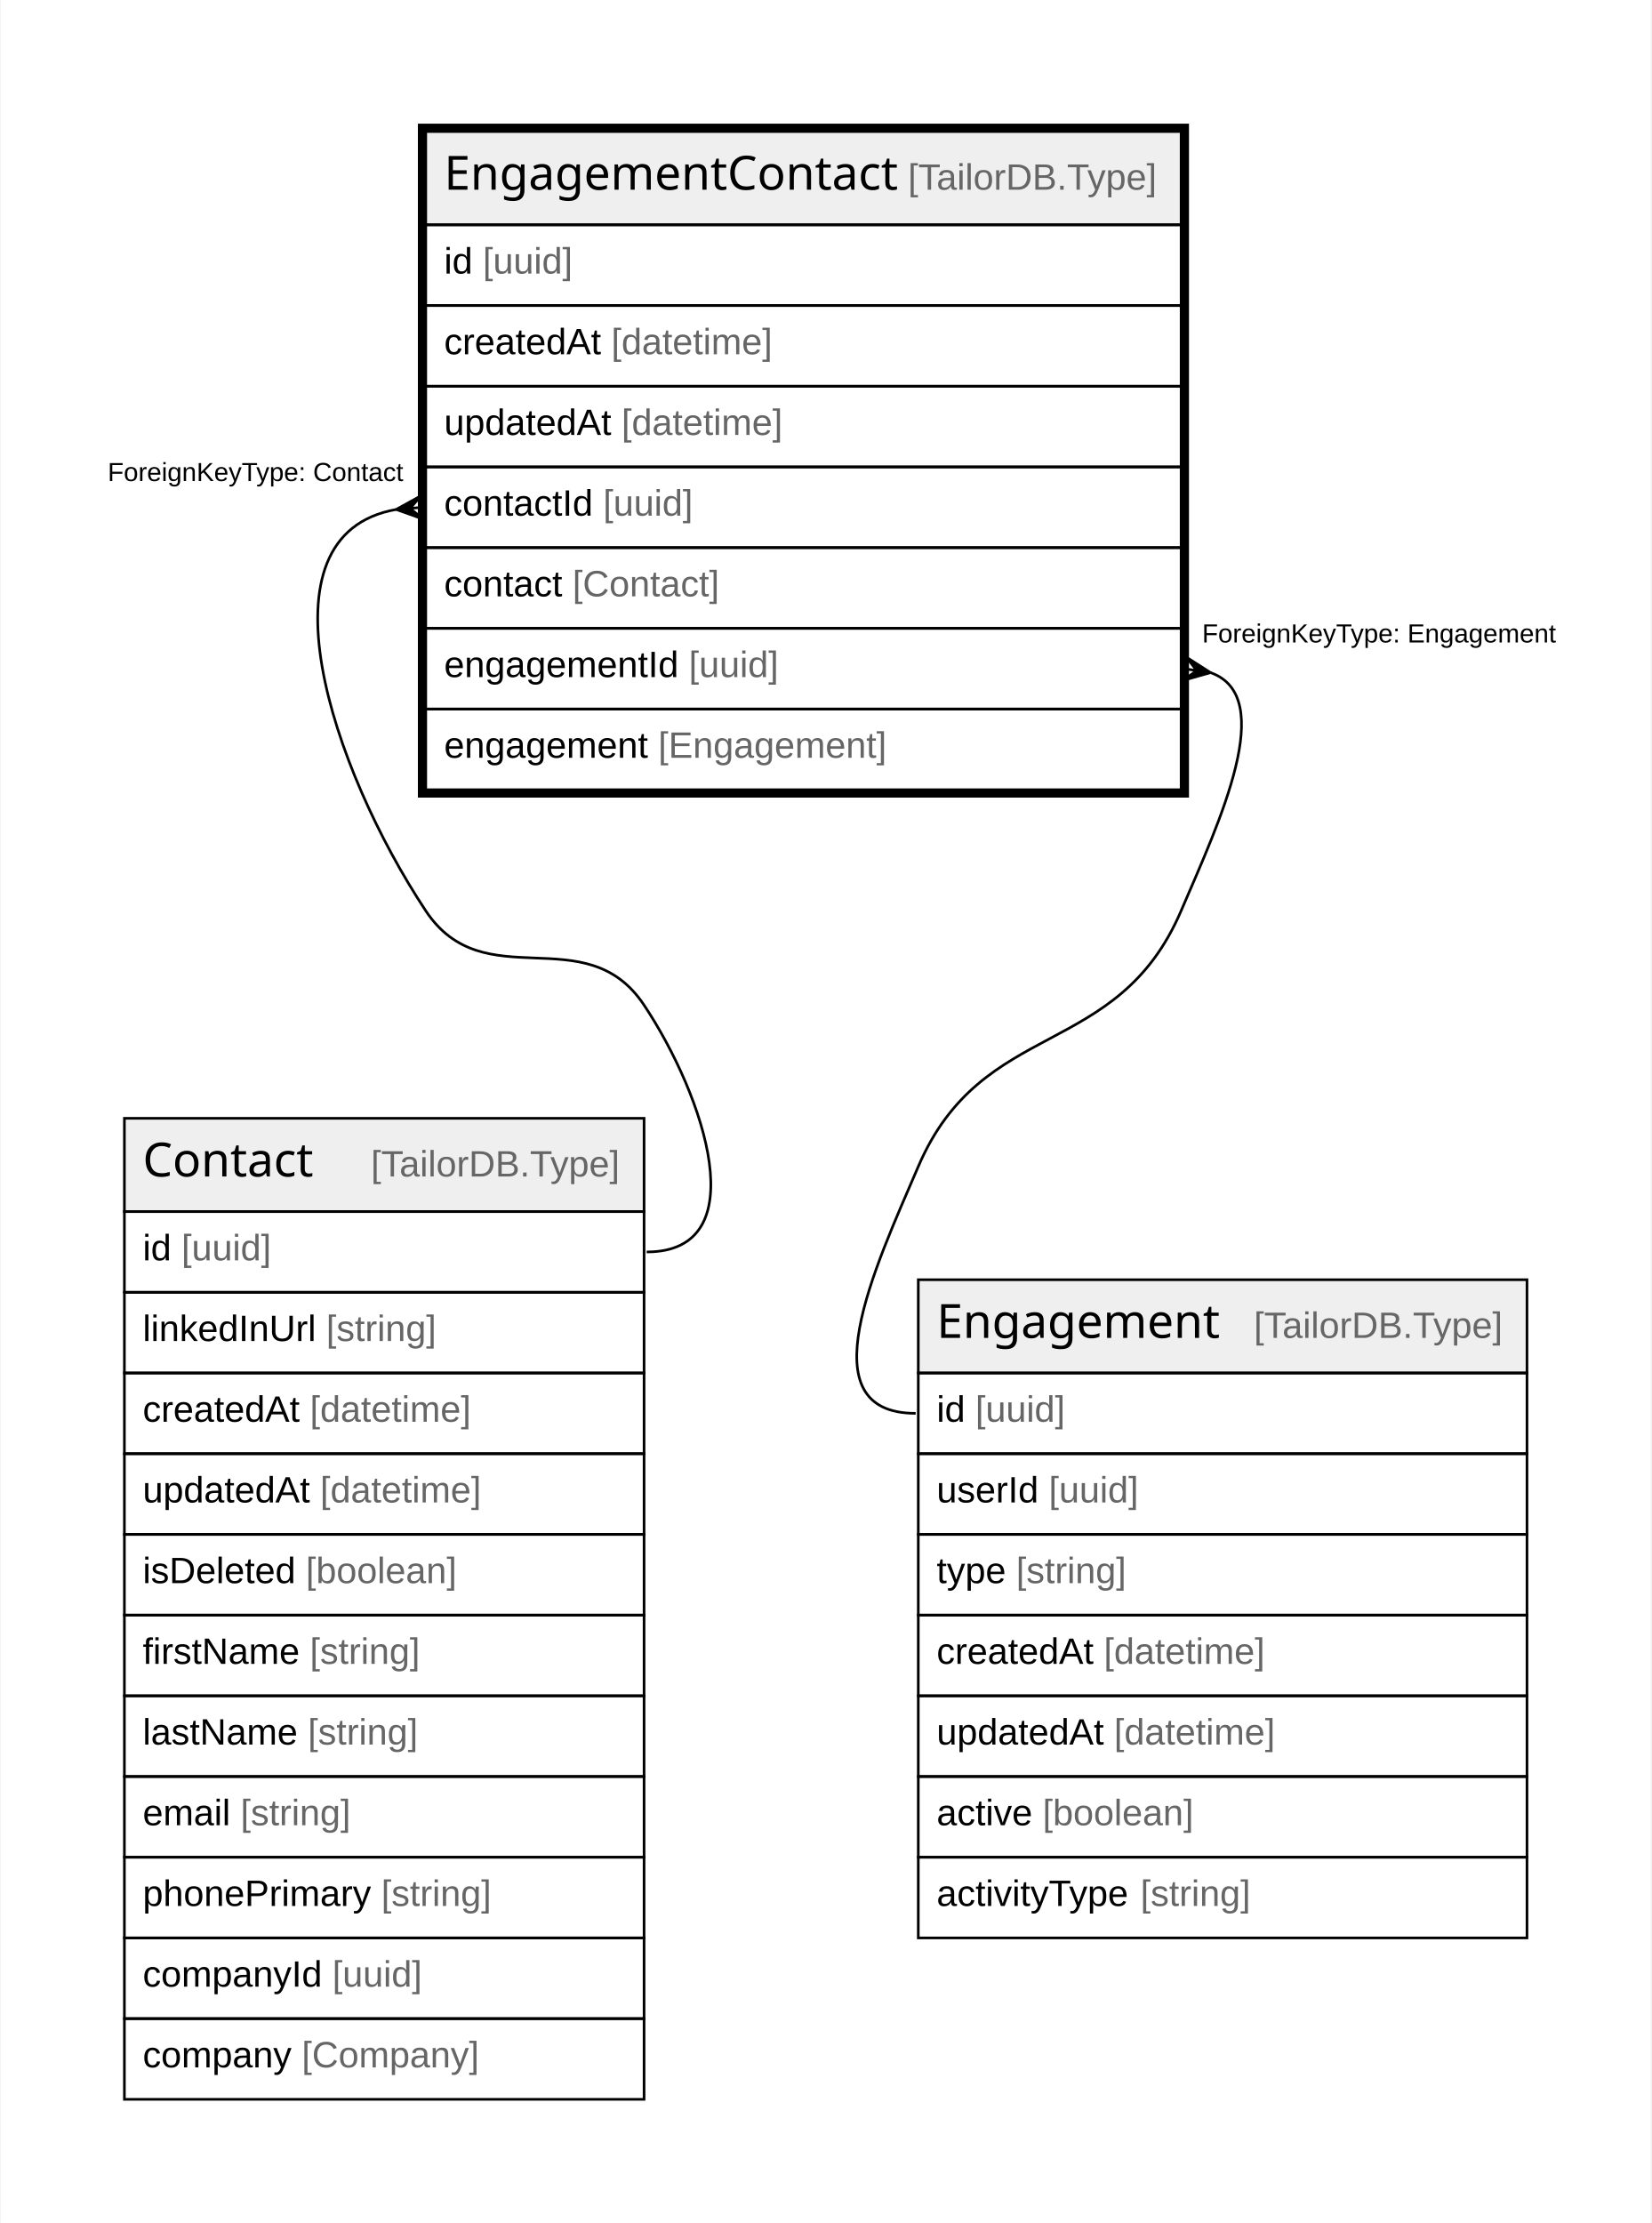
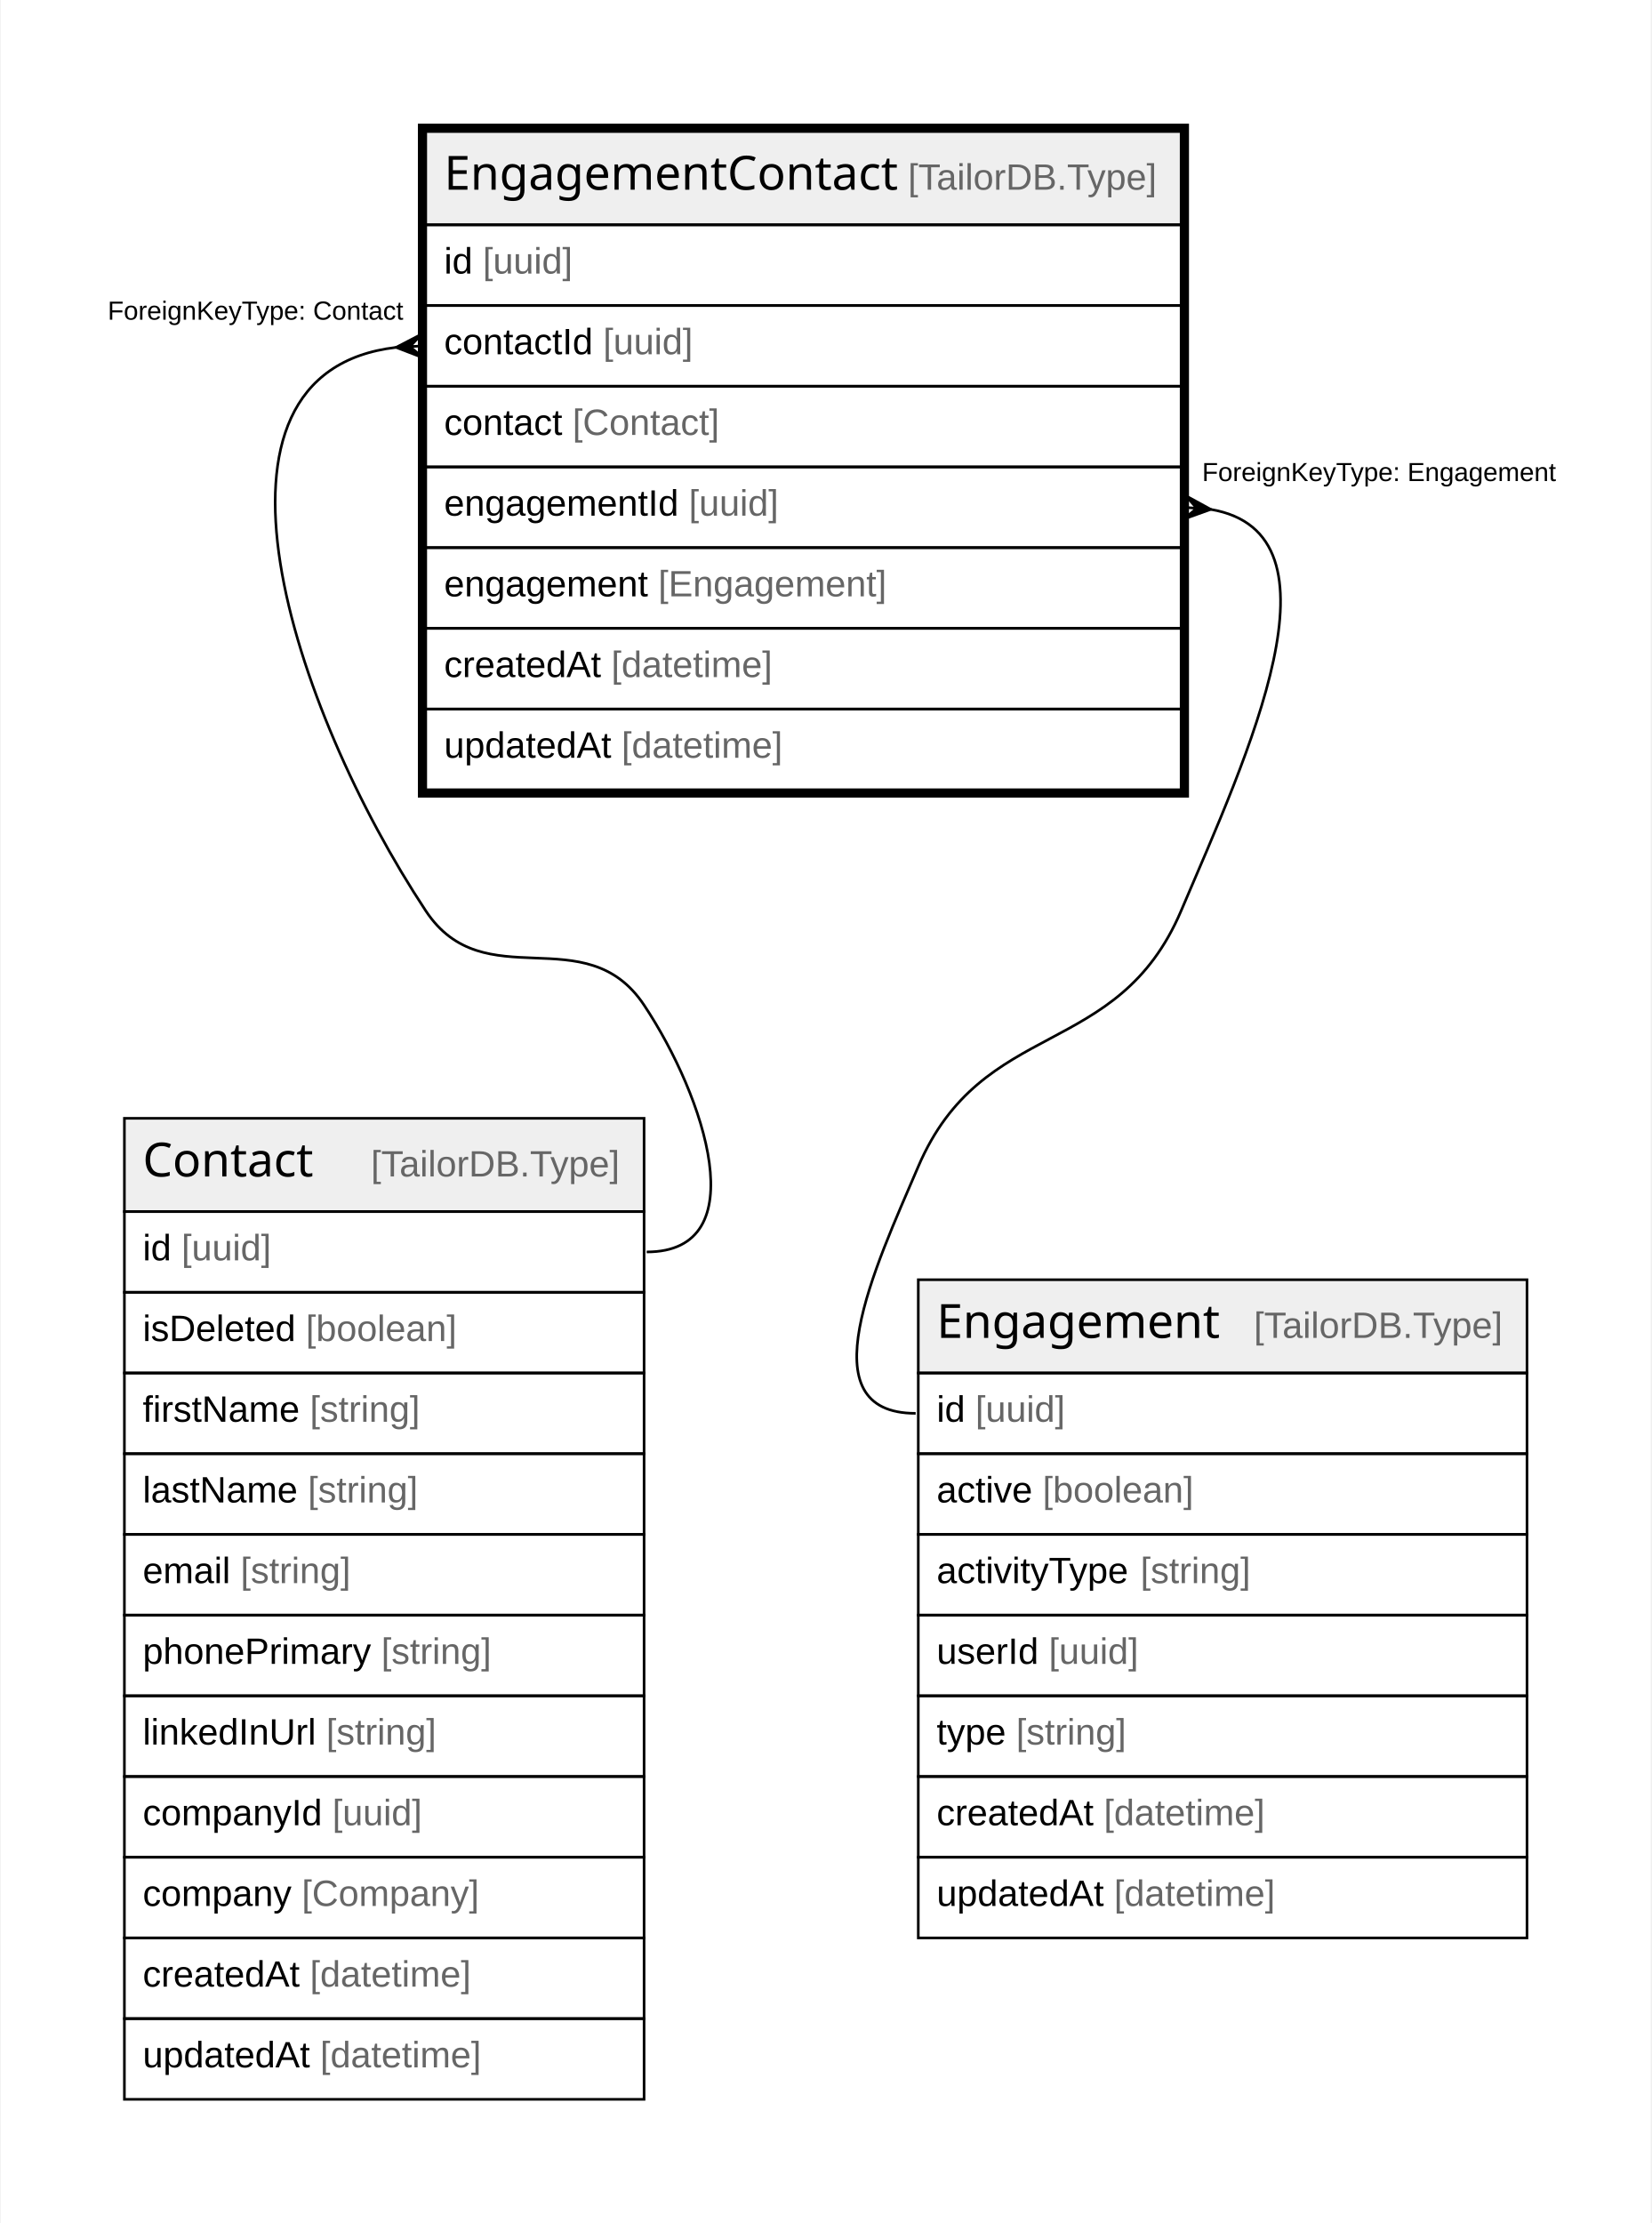
<svg xmlns="http://www.w3.org/2000/svg" width="630pt" height="848pt" viewBox="0.00 0.00 629.74 848.40">
  <g id="graph0" class="graph" transform="scale(1 1) rotate(0) translate(4 844.4)">
    <polygon fill="white" stroke="none" points="-4,4 -4,-844.4 625.74,-844.4 625.74,4 -4,4" />
    <g id="node1" class="node">
      <polygon fill="#efefef" stroke="none" points="158.22,-758.6 158.22,-794.2 446.53,-794.2 446.53,-758.6 158.22,-758.6" />
      <polygon fill="none" stroke="black" points="158.22,-758.6 158.22,-794.2 446.53,-794.2 446.53,-758.6 158.22,-758.6" />
      <text text-anchor="start" x="165.22" y="-772" font-family="Arial Bold" font-size="18.00">EngagementContact</text>
      <text text-anchor="start" x="311.17" y="-772" font-family="Arial" font-size="14.00">    </text>
      <text text-anchor="start" x="342.29" y="-772" font-family="Arial" font-size="14.00" fill="#666666">[TailorDB.Type]</text>
      <polygon fill="none" stroke="black" points="158.22,-727.8 158.22,-758.6 446.53,-758.6 446.53,-727.8 158.22,-727.8" />
      <text text-anchor="start" x="165.22" y="-740" font-family="Arial" font-size="14.00">id </text>
      <text text-anchor="start" x="180" y="-740" font-family="Arial" font-size="14.00" fill="#666666">[uuid]</text>
      <polygon fill="none" stroke="black" points="158.22,-697 158.22,-727.8 446.53,-727.8 446.53,-697 158.22,-697" />
-       <text text-anchor="start" x="165.22" y="-709.2" font-family="Arial" font-size="14.00">createdAt </text>
-       <text text-anchor="start" x="229.03" y="-709.2" font-family="Arial" font-size="14.00" fill="#666666">[datetime]</text>
+       <text text-anchor="start" x="165.22" y="-709.2" font-family="Arial" font-size="14.00">contactId </text>
+       <text text-anchor="start" x="225.92" y="-709.2" font-family="Arial" font-size="14.00" fill="#666666">[uuid]</text>
      <polygon fill="none" stroke="black" points="158.22,-666.2 158.22,-697 446.53,-697 446.53,-666.2 158.22,-666.2" />
-       <text text-anchor="start" x="165.22" y="-678.4" font-family="Arial" font-size="14.00">updatedAt </text>
-       <text text-anchor="start" x="232.94" y="-678.4" font-family="Arial" font-size="14.00" fill="#666666">[datetime]</text>
+       <text text-anchor="start" x="165.22" y="-678.4" font-family="Arial" font-size="14.00">contact </text>
+       <text text-anchor="start" x="214.24" y="-678.4" font-family="Arial" font-size="14.00" fill="#666666">[Contact]</text>
      <polygon fill="none" stroke="black" points="158.22,-635.4 158.22,-666.2 446.53,-666.2 446.53,-635.4 158.22,-635.4" />
-       <text text-anchor="start" x="165.22" y="-647.6" font-family="Arial" font-size="14.00">contactId </text>
-       <text text-anchor="start" x="225.92" y="-647.6" font-family="Arial" font-size="14.00" fill="#666666">[uuid]</text>
+       <text text-anchor="start" x="165.22" y="-647.6" font-family="Arial" font-size="14.00">engagementId </text>
+       <text text-anchor="start" x="258.62" y="-647.6" font-family="Arial" font-size="14.00" fill="#666666">[uuid]</text>
      <polygon fill="none" stroke="black" points="158.22,-604.6 158.22,-635.4 446.53,-635.4 446.53,-604.6 158.22,-604.6" />
-       <text text-anchor="start" x="165.22" y="-616.8" font-family="Arial" font-size="14.00">contact </text>
-       <text text-anchor="start" x="214.24" y="-616.8" font-family="Arial" font-size="14.00" fill="#666666">[Contact]</text>
+       <text text-anchor="start" x="165.22" y="-616.8" font-family="Arial" font-size="14.00">engagement </text>
+       <text text-anchor="start" x="246.95" y="-616.8" font-family="Arial" font-size="14.00" fill="#666666">[Engagement]</text>
      <polygon fill="none" stroke="black" points="158.22,-573.8 158.22,-604.6 446.53,-604.6 446.53,-573.8 158.22,-573.8" />
-       <text text-anchor="start" x="165.22" y="-586" font-family="Arial" font-size="14.00">engagementId </text>
-       <text text-anchor="start" x="258.62" y="-586" font-family="Arial" font-size="14.00" fill="#666666">[uuid]</text>
+       <text text-anchor="start" x="165.22" y="-586" font-family="Arial" font-size="14.00">createdAt </text>
+       <text text-anchor="start" x="229.03" y="-586" font-family="Arial" font-size="14.00" fill="#666666">[datetime]</text>
      <polygon fill="none" stroke="black" points="158.22,-543 158.22,-573.8 446.53,-573.8 446.53,-543 158.22,-543" />
-       <text text-anchor="start" x="165.22" y="-555.2" font-family="Arial" font-size="14.00">engagement </text>
-       <text text-anchor="start" x="246.95" y="-555.2" font-family="Arial" font-size="14.00" fill="#666666">[Engagement]</text>
+       <text text-anchor="start" x="165.22" y="-555.2" font-family="Arial" font-size="14.00">updatedAt </text>
+       <text text-anchor="start" x="232.94" y="-555.2" font-family="Arial" font-size="14.00" fill="#666666">[datetime]</text>
      <polygon fill="none" stroke="black" stroke-width="3" points="156.72,-541.5 156.72,-795.7 448.03,-795.7 448.03,-541.5 156.72,-541.5" />
    </g>
    <g id="node2" class="node">
      <polygon fill="#efefef" stroke="none" points="43.2,-382 43.2,-417.6 241.55,-417.6 241.55,-382 43.2,-382" />
      <polygon fill="none" stroke="black" points="43.2,-382 43.2,-417.6 241.55,-417.6 241.55,-382 43.2,-382" />
      <text text-anchor="start" x="50.2" y="-395.4" font-family="Arial Bold" font-size="18.00">Contact</text>
      <text text-anchor="start" x="106.19" y="-395.4" font-family="Arial" font-size="14.00">    </text>
      <text text-anchor="start" x="137.3" y="-395.4" font-family="Arial" font-size="14.00" fill="#666666">[TailorDB.Type]</text>
      <polygon fill="none" stroke="black" points="43.2,-351.2 43.2,-382 241.55,-382 241.55,-351.2 43.2,-351.2" />
      <text text-anchor="start" x="50.2" y="-363.4" font-family="Arial" font-size="14.00">id </text>
      <text text-anchor="start" x="64.99" y="-363.4" font-family="Arial" font-size="14.00" fill="#666666">[uuid]</text>
      <polygon fill="none" stroke="black" points="43.2,-320.4 43.2,-351.2 241.55,-351.2 241.55,-320.4 43.2,-320.4" />
-       <text text-anchor="start" x="50.2" y="-332.6" font-family="Arial" font-size="14.00">linkedInUrl </text>
-       <text text-anchor="start" x="120.23" y="-332.6" font-family="Arial" font-size="14.00" fill="#666666">[string]</text>
+       <text text-anchor="start" x="50.2" y="-332.6" font-family="Arial" font-size="14.00">isDeleted </text>
+       <text text-anchor="start" x="112.45" y="-332.6" font-family="Arial" font-size="14.00" fill="#666666">[boolean]</text>
      <polygon fill="none" stroke="black" points="43.2,-289.6 43.2,-320.4 241.55,-320.4 241.55,-289.6 43.2,-289.6" />
-       <text text-anchor="start" x="50.2" y="-301.8" font-family="Arial" font-size="14.00">createdAt </text>
-       <text text-anchor="start" x="114.01" y="-301.8" font-family="Arial" font-size="14.00" fill="#666666">[datetime]</text>
+       <text text-anchor="start" x="50.2" y="-301.8" font-family="Arial" font-size="14.00">firstName </text>
+       <text text-anchor="start" x="113.99" y="-301.8" font-family="Arial" font-size="14.00" fill="#666666">[string]</text>
      <polygon fill="none" stroke="black" points="43.2,-258.8 43.2,-289.6 241.55,-289.6 241.55,-258.8 43.2,-258.8" />
-       <text text-anchor="start" x="50.2" y="-271" font-family="Arial" font-size="14.00">updatedAt </text>
-       <text text-anchor="start" x="117.92" y="-271" font-family="Arial" font-size="14.00" fill="#666666">[datetime]</text>
+       <text text-anchor="start" x="50.2" y="-271" font-family="Arial" font-size="14.00">lastName </text>
+       <text text-anchor="start" x="113.22" y="-271" font-family="Arial" font-size="14.00" fill="#666666">[string]</text>
      <polygon fill="none" stroke="black" points="43.2,-228 43.2,-258.8 241.55,-258.8 241.55,-228 43.2,-228" />
-       <text text-anchor="start" x="50.2" y="-240.2" font-family="Arial" font-size="14.00">isDeleted </text>
-       <text text-anchor="start" x="112.45" y="-240.2" font-family="Arial" font-size="14.00" fill="#666666">[boolean]</text>
+       <text text-anchor="start" x="50.2" y="-240.2" font-family="Arial" font-size="14.00">email </text>
+       <text text-anchor="start" x="87.54" y="-240.2" font-family="Arial" font-size="14.00" fill="#666666">[string]</text>
      <polygon fill="none" stroke="black" points="43.2,-197.2 43.2,-228 241.55,-228 241.55,-197.2 43.2,-197.2" />
-       <text text-anchor="start" x="50.2" y="-209.4" font-family="Arial" font-size="14.00">firstName </text>
-       <text text-anchor="start" x="113.99" y="-209.4" font-family="Arial" font-size="14.00" fill="#666666">[string]</text>
+       <text text-anchor="start" x="50.2" y="-209.4" font-family="Arial" font-size="14.00">phonePrimary </text>
+       <text text-anchor="start" x="141.24" y="-209.4" font-family="Arial" font-size="14.00" fill="#666666">[string]</text>
      <polygon fill="none" stroke="black" points="43.2,-166.4 43.2,-197.2 241.55,-197.2 241.55,-166.4 43.2,-166.4" />
-       <text text-anchor="start" x="50.2" y="-178.6" font-family="Arial" font-size="14.00">lastName </text>
-       <text text-anchor="start" x="113.22" y="-178.6" font-family="Arial" font-size="14.00" fill="#666666">[string]</text>
+       <text text-anchor="start" x="50.2" y="-178.6" font-family="Arial" font-size="14.00">linkedInUrl </text>
+       <text text-anchor="start" x="120.23" y="-178.6" font-family="Arial" font-size="14.00" fill="#666666">[string]</text>
      <polygon fill="none" stroke="black" points="43.2,-135.6 43.2,-166.4 241.55,-166.4 241.55,-135.6 43.2,-135.6" />
-       <text text-anchor="start" x="50.2" y="-147.8" font-family="Arial" font-size="14.00">email </text>
-       <text text-anchor="start" x="87.54" y="-147.8" font-family="Arial" font-size="14.00" fill="#666666">[string]</text>
+       <text text-anchor="start" x="50.2" y="-147.8" font-family="Arial" font-size="14.00">companyId </text>
+       <text text-anchor="start" x="122.57" y="-147.8" font-family="Arial" font-size="14.00" fill="#666666">[uuid]</text>
      <polygon fill="none" stroke="black" points="43.2,-104.8 43.2,-135.6 241.55,-135.6 241.55,-104.8 43.2,-104.8" />
-       <text text-anchor="start" x="50.2" y="-117" font-family="Arial" font-size="14.00">phonePrimary </text>
-       <text text-anchor="start" x="141.24" y="-117" font-family="Arial" font-size="14.00" fill="#666666">[string]</text>
+       <text text-anchor="start" x="50.2" y="-117" font-family="Arial" font-size="14.00">company </text>
+       <text text-anchor="start" x="110.9" y="-117" font-family="Arial" font-size="14.00" fill="#666666">[Company]</text>
      <polygon fill="none" stroke="black" points="43.2,-74 43.2,-104.8 241.55,-104.8 241.55,-74 43.2,-74" />
-       <text text-anchor="start" x="50.2" y="-86.2" font-family="Arial" font-size="14.00">companyId </text>
-       <text text-anchor="start" x="122.57" y="-86.2" font-family="Arial" font-size="14.00" fill="#666666">[uuid]</text>
+       <text text-anchor="start" x="50.2" y="-86.2" font-family="Arial" font-size="14.00">createdAt </text>
+       <text text-anchor="start" x="114.01" y="-86.2" font-family="Arial" font-size="14.00" fill="#666666">[datetime]</text>
      <polygon fill="none" stroke="black" points="43.2,-43.2 43.2,-74 241.55,-74 241.55,-43.2 43.2,-43.2" />
-       <text text-anchor="start" x="50.2" y="-55.4" font-family="Arial" font-size="14.00">company </text>
-       <text text-anchor="start" x="110.9" y="-55.4" font-family="Arial" font-size="14.00" fill="#666666">[Company]</text>
+       <text text-anchor="start" x="50.2" y="-55.4" font-family="Arial" font-size="14.00">updatedAt </text>
+       <text text-anchor="start" x="117.92" y="-55.4" font-family="Arial" font-size="14.00" fill="#666666">[datetime]</text>
    </g>
    <g id="edge1" class="edge">
-       <path fill="none" stroke="black" d="M146.87,-649.95C92.25,-640.32 122.5,-550.75 158.22,-496.8 180.49,-463.16 219.21,-494.4 241.55,-460.8 264.73,-425.94 284.42,-366.6 242.55,-366.6" />
-       <polygon fill="black" stroke="black" points="146.92,-649.96 156.52,-655.26 152.23,-650.39 156.55,-650.75 156.55,-650.75 156.55,-650.75 152.23,-650.39 157.25,-646.29 146.92,-649.96" />
-       <text text-anchor="start" x="36.83" y="-660.8" font-family="Arial" font-size="10.00">ForeignKeyType: Contact</text>
+       <path fill="none" stroke="black" d="M146.87,-711.82C64.76,-702.15 107.41,-573.71 158.22,-496.8 180.46,-463.14 219.21,-494.4 241.55,-460.8 264.73,-425.94 284.42,-366.6 242.55,-366.6" />
+       <polygon fill="black" stroke="black" points="146.9,-711.82 156.63,-716.87 152.23,-712.12 156.55,-712.36 156.55,-712.36 156.55,-712.36 152.23,-712.12 157.14,-707.89 146.9,-711.82" />
+       <text text-anchor="start" x="36.83" y="-722.4" font-family="Arial" font-size="10.00">ForeignKeyType: Contact</text>
    </g>
    <g id="node3" class="node">
      <polygon fill="#efefef" stroke="none" points="346.21,-320.4 346.21,-356 578.54,-356 578.54,-320.4 346.21,-320.4" />
      <polygon fill="none" stroke="black" points="346.21,-320.4 346.21,-356 578.54,-356 578.54,-320.4 346.21,-320.4" />
      <text text-anchor="start" x="353.21" y="-333.8" font-family="Arial Bold" font-size="18.00">Engagement</text>
      <text text-anchor="start" x="443.18" y="-333.8" font-family="Arial" font-size="14.00">    </text>
      <text text-anchor="start" x="474.29" y="-333.8" font-family="Arial" font-size="14.00" fill="#666666">[TailorDB.Type]</text>
      <polygon fill="none" stroke="black" points="346.21,-289.6 346.21,-320.4 578.54,-320.4 578.54,-289.6 346.21,-289.6" />
      <text text-anchor="start" x="353.21" y="-301.8" font-family="Arial" font-size="14.00">id </text>
      <text text-anchor="start" x="368" y="-301.8" font-family="Arial" font-size="14.00" fill="#666666">[uuid]</text>
      <polygon fill="none" stroke="black" points="346.21,-258.8 346.21,-289.6 578.54,-289.6 578.54,-258.8 346.21,-258.8" />
-       <text text-anchor="start" x="353.21" y="-271" font-family="Arial" font-size="14.00">userId </text>
-       <text text-anchor="start" x="396.01" y="-271" font-family="Arial" font-size="14.00" fill="#666666">[uuid]</text>
+       <text text-anchor="start" x="353.21" y="-271" font-family="Arial" font-size="14.00">active </text>
+       <text text-anchor="start" x="393.67" y="-271" font-family="Arial" font-size="14.00" fill="#666666">[boolean]</text>
      <polygon fill="none" stroke="black" points="346.21,-228 346.21,-258.8 578.54,-258.8 578.54,-228 346.21,-228" />
-       <text text-anchor="start" x="353.21" y="-240.2" font-family="Arial" font-size="14.00">type </text>
-       <text text-anchor="start" x="383.56" y="-240.2" font-family="Arial" font-size="14.00" fill="#666666">[string]</text>
+       <text text-anchor="start" x="353.21" y="-240.2" font-family="Arial" font-size="14.00">activityType </text>
+       <text text-anchor="start" x="431.01" y="-240.2" font-family="Arial" font-size="14.00" fill="#666666">[string]</text>
      <polygon fill="none" stroke="black" points="346.21,-197.2 346.21,-228 578.54,-228 578.54,-197.2 346.21,-197.2" />
-       <text text-anchor="start" x="353.21" y="-209.4" font-family="Arial" font-size="14.00">createdAt </text>
-       <text text-anchor="start" x="417.02" y="-209.4" font-family="Arial" font-size="14.00" fill="#666666">[datetime]</text>
+       <text text-anchor="start" x="353.21" y="-209.4" font-family="Arial" font-size="14.00">userId </text>
+       <text text-anchor="start" x="396.01" y="-209.4" font-family="Arial" font-size="14.00" fill="#666666">[uuid]</text>
      <polygon fill="none" stroke="black" points="346.21,-166.4 346.21,-197.2 578.54,-197.2 578.54,-166.4 346.21,-166.4" />
-       <text text-anchor="start" x="353.21" y="-178.6" font-family="Arial" font-size="14.00">updatedAt </text>
-       <text text-anchor="start" x="420.93" y="-178.6" font-family="Arial" font-size="14.00" fill="#666666">[datetime]</text>
+       <text text-anchor="start" x="353.21" y="-178.6" font-family="Arial" font-size="14.00">type </text>
+       <text text-anchor="start" x="383.56" y="-178.6" font-family="Arial" font-size="14.00" fill="#666666">[string]</text>
      <polygon fill="none" stroke="black" points="346.21,-135.6 346.21,-166.4 578.54,-166.4 578.54,-135.6 346.21,-135.6" />
-       <text text-anchor="start" x="353.21" y="-147.8" font-family="Arial" font-size="14.00">active </text>
-       <text text-anchor="start" x="393.67" y="-147.8" font-family="Arial" font-size="14.00" fill="#666666">[boolean]</text>
+       <text text-anchor="start" x="353.21" y="-147.8" font-family="Arial" font-size="14.00">createdAt </text>
+       <text text-anchor="start" x="417.02" y="-147.8" font-family="Arial" font-size="14.00" fill="#666666">[datetime]</text>
      <polygon fill="none" stroke="black" points="346.21,-104.8 346.21,-135.6 578.54,-135.6 578.54,-104.8 346.21,-104.8" />
-       <text text-anchor="start" x="353.21" y="-117" font-family="Arial" font-size="14.00">activityType </text>
-       <text text-anchor="start" x="431.01" y="-117" font-family="Arial" font-size="14.00" fill="#666666">[string]</text>
+       <text text-anchor="start" x="353.21" y="-117" font-family="Arial" font-size="14.00">updatedAt </text>
+       <text text-anchor="start" x="420.93" y="-117" font-family="Arial" font-size="14.00" fill="#666666">[datetime]</text>
    </g>
    <g id="edge2" class="edge">
-       <path fill="none" stroke="black" d="M457.72,-587.7C483.64,-578.69 461.14,-530.86 446.53,-496.8 422.02,-439.62 370.72,-456.38 346.21,-399.2 329.72,-360.72 303.34,-305 345.21,-305" />
-       <polygon fill="black" stroke="black" points="457.76,-587.7 447.21,-584.7 452.48,-588.47 448.2,-589.1 448.2,-589.1 448.2,-589.1 452.48,-588.47 448.52,-593.6 457.76,-587.7" />
-       <text text-anchor="start" x="454.53" y="-599.2" font-family="Arial" font-size="10.00">ForeignKeyType: Engagement</text>
+       <path fill="none" stroke="black" d="M457.79,-650C511.37,-640.93 471.9,-556.32 446.53,-496.8 422.15,-439.57 370.72,-456.38 346.21,-399.2 329.72,-360.72 303.34,-305 345.21,-305" />
+       <polygon fill="black" stroke="black" points="457.84,-650 447.52,-646.29 452.52,-650.41 448.2,-650.75 448.2,-650.75 448.2,-650.75 452.52,-650.41 448.22,-655.26 457.84,-650" />
+       <text text-anchor="start" x="454.53" y="-660.8" font-family="Arial" font-size="10.00">ForeignKeyType: Engagement</text>
    </g>
  </g>
</svg>
